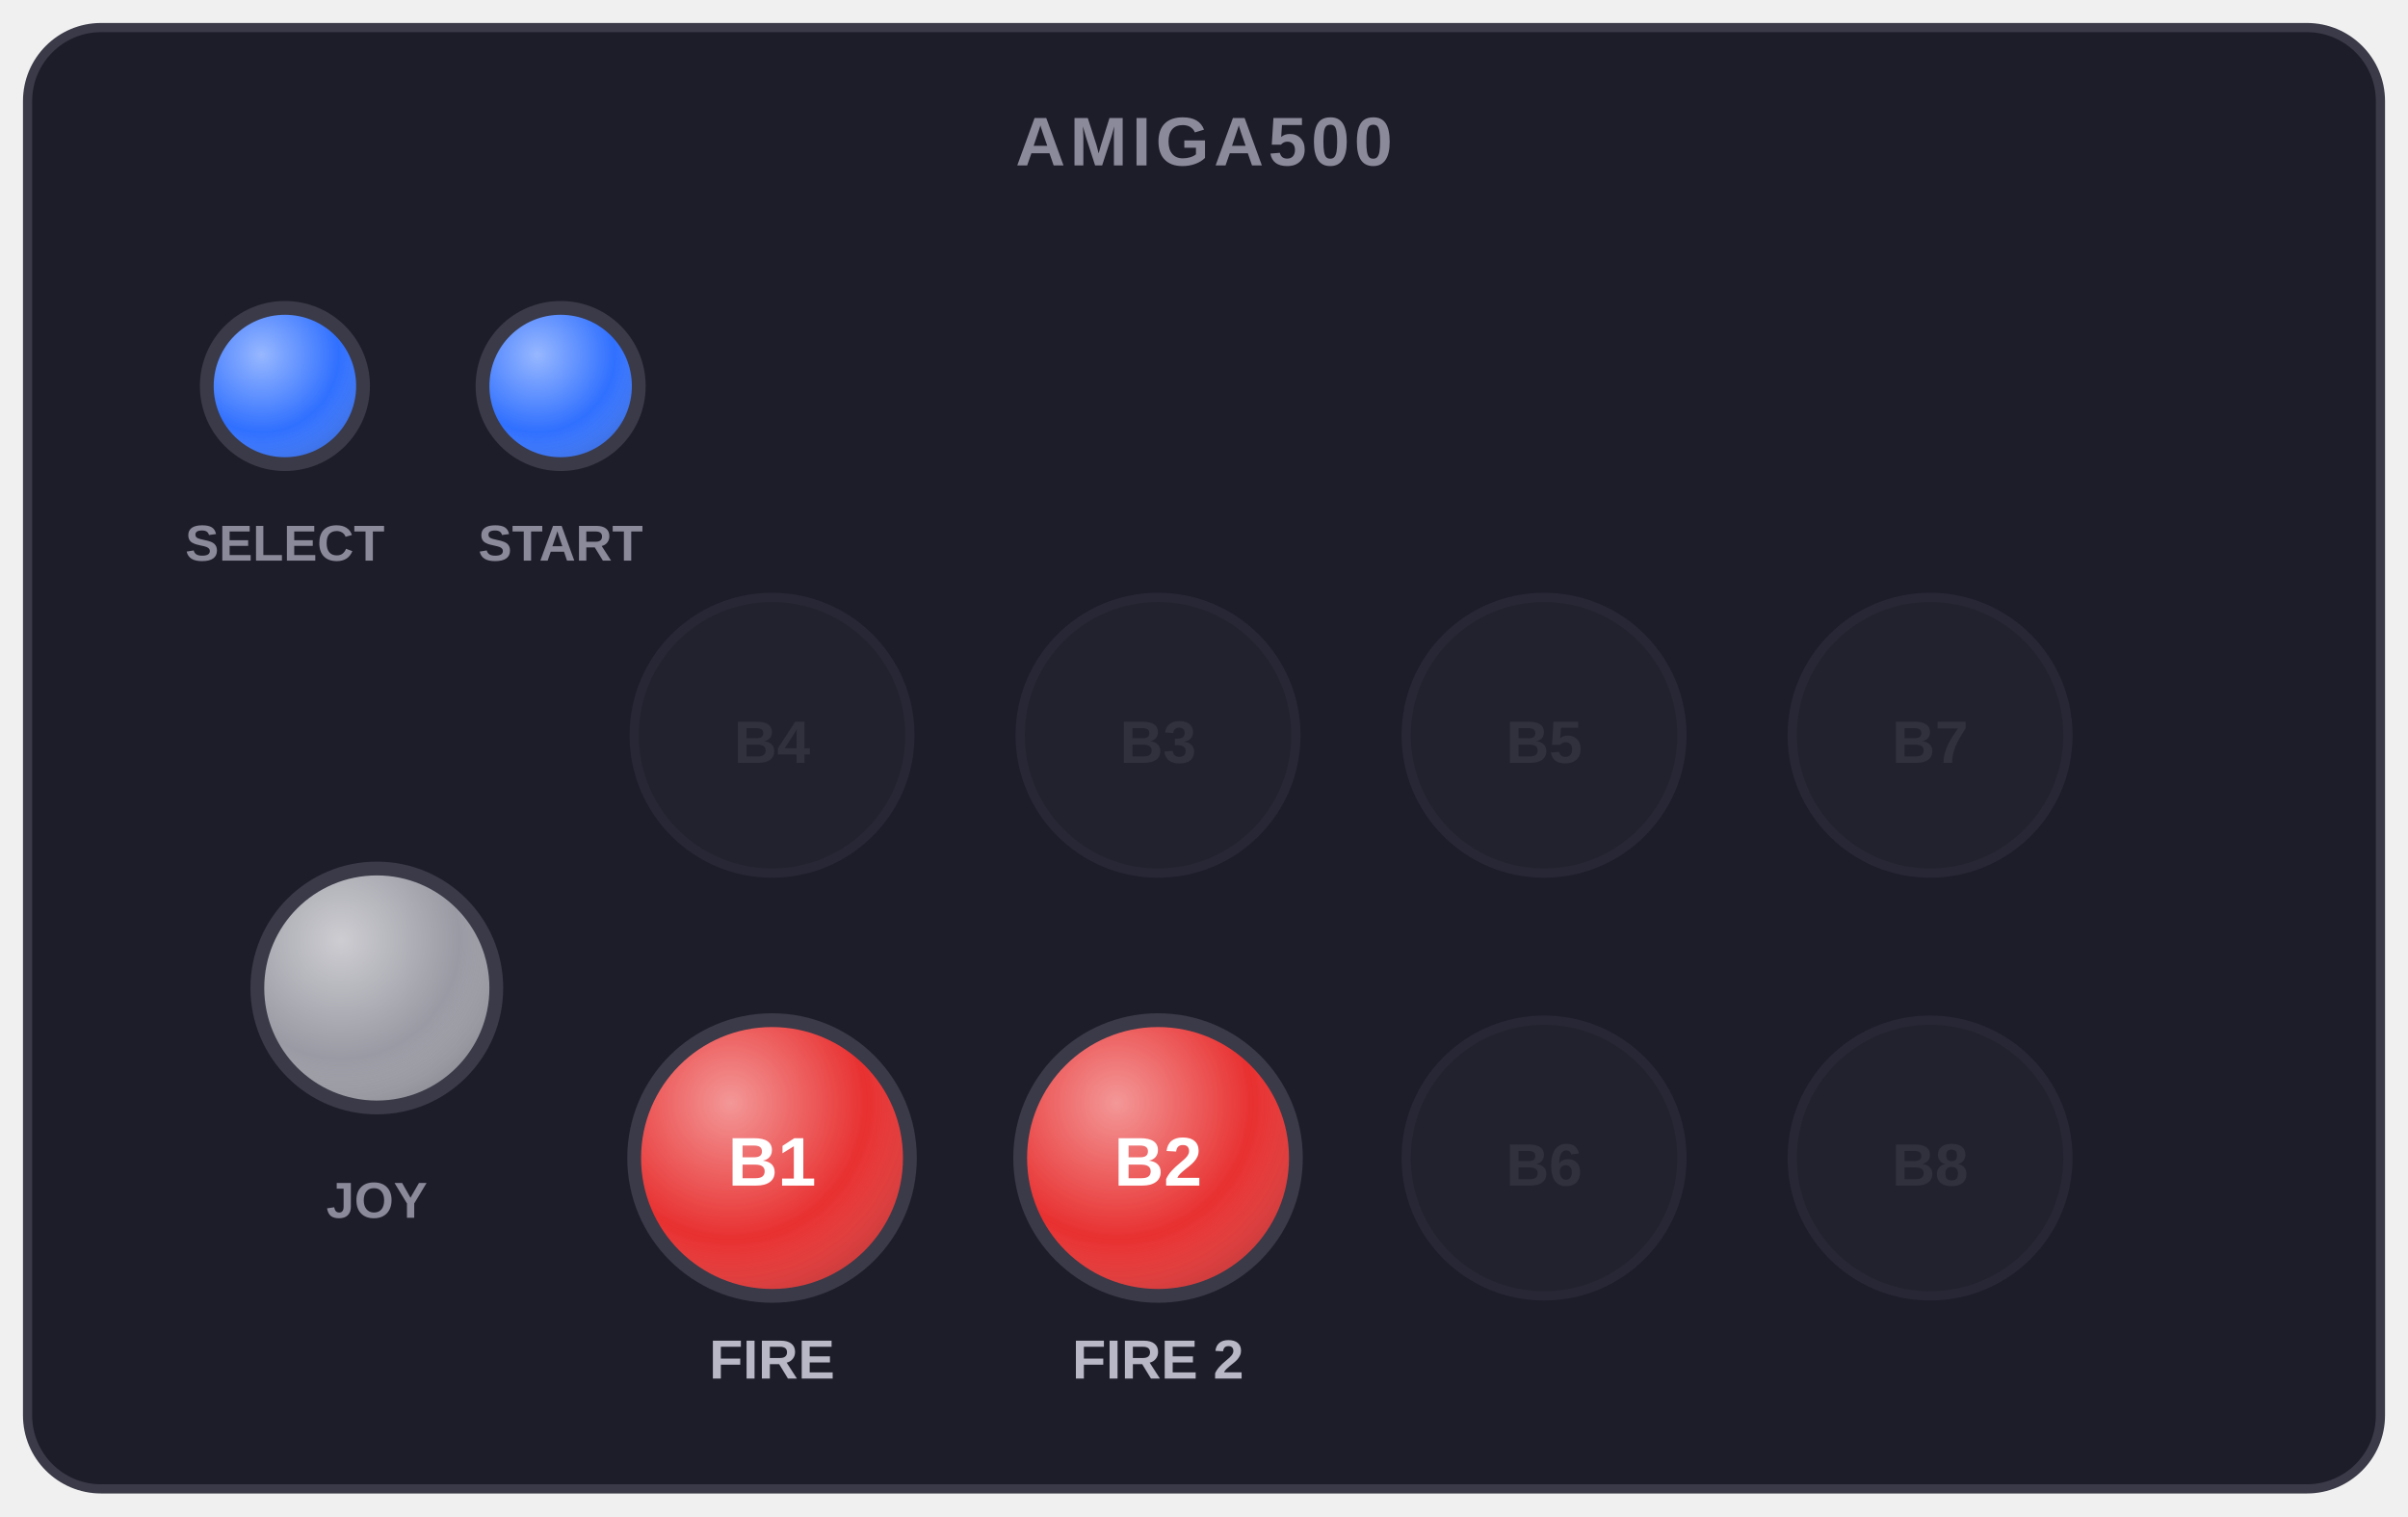
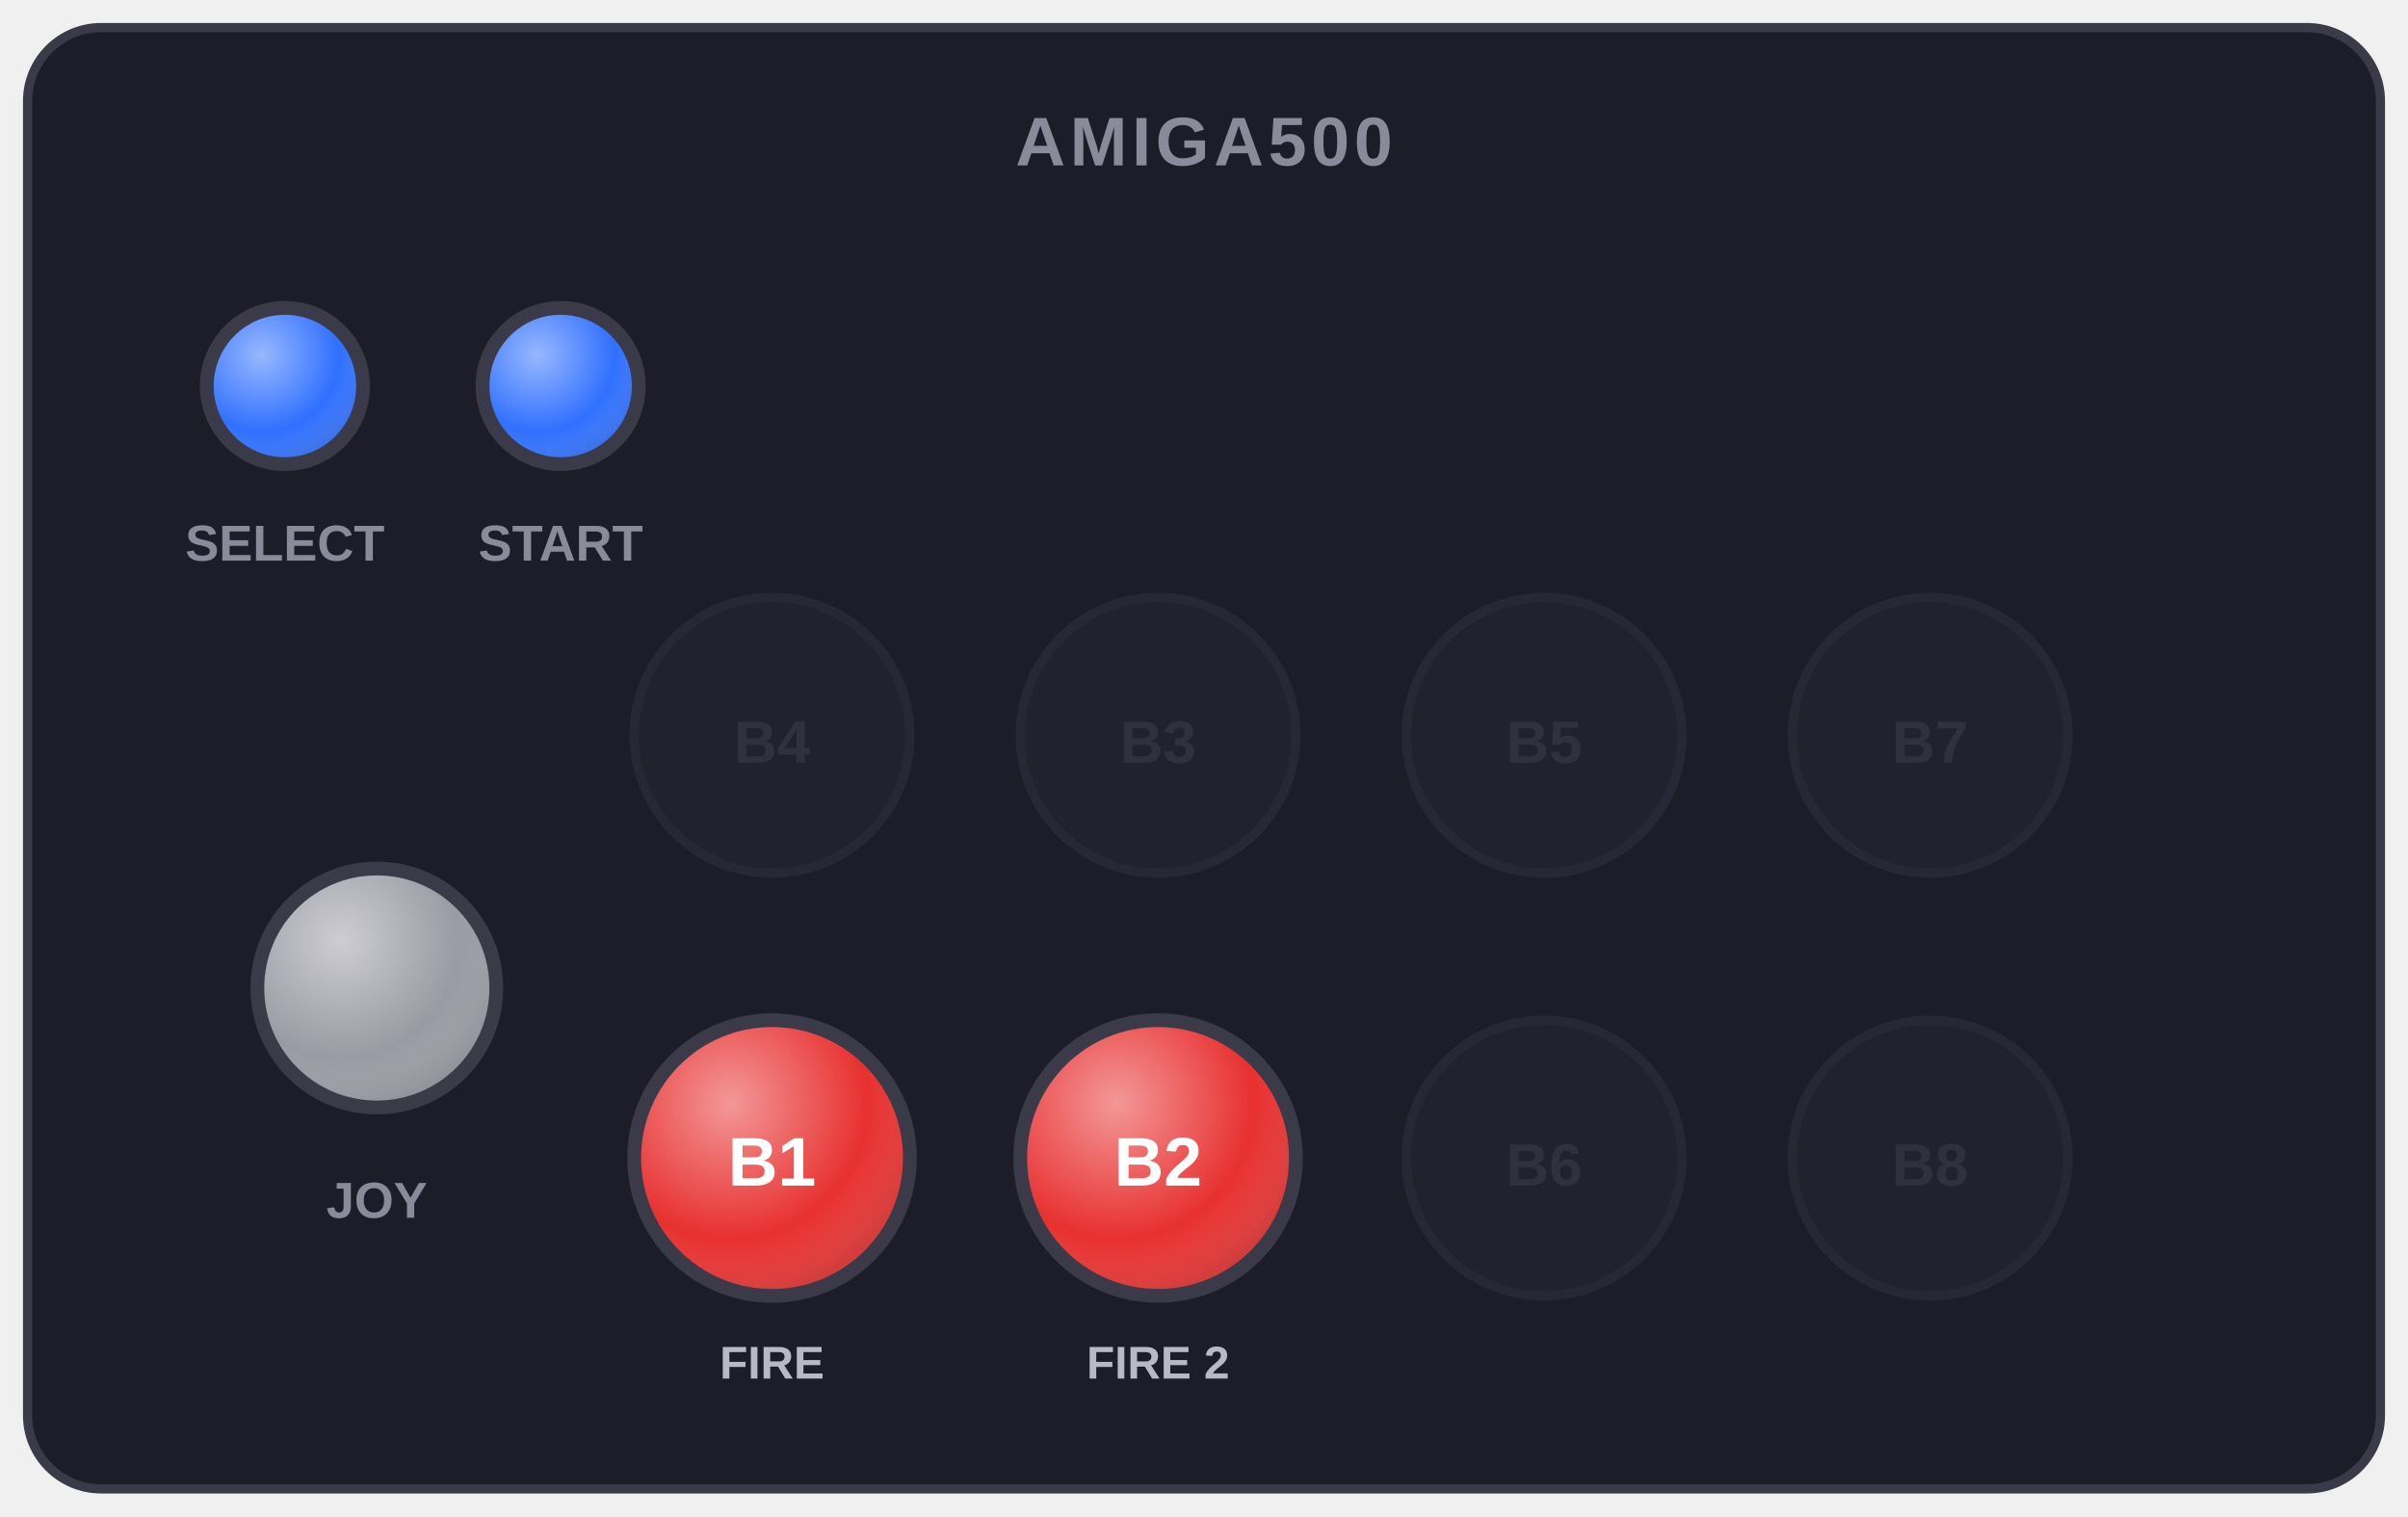
<svg xmlns="http://www.w3.org/2000/svg" viewBox="0 0 524 330" font-family="Segoe UI, Arial, sans-serif">
  <defs>
    <radialGradient id="dome" cx="0.35" cy="0.3" r="0.9">
      <stop offset="0" stop-color="#ffffff" stop-opacity="0.5" />
      <stop offset="0.55" stop-color="#ffffff" stop-opacity="0" />
      <stop offset="1" stop-color="#000000" stop-opacity="0.35" />
    </radialGradient>
  </defs>
  <rect x="6" y="6" width="512" height="318" rx="16" fill="#1d1d2a" stroke="#3a3a48" stroke-width="2" />
  <text x="262" y="36" text-anchor="middle" fill="#8a8a9a" font-size="15" font-weight="bold" letter-spacing="1">AMIGA500</text>
  <circle cx="62" cy="84" r="17" fill="#3070ff" />
  <circle cx="62" cy="84" r="17" fill="url(#dome)" />
  <circle cx="62" cy="84" r="17" fill="none" stroke="#3a3a48" stroke-width="3" />
  <text x="62" y="122" text-anchor="middle" fill="#8a8a9a" font-size="11" font-weight="bold">SELECT</text>
  <circle cx="122" cy="84" r="17" fill="#3070ff" />
  <circle cx="122" cy="84" r="17" fill="url(#dome)" />
  <circle cx="122" cy="84" r="17" fill="none" stroke="#3a3a48" stroke-width="3" />
  <text x="122" y="122" text-anchor="middle" fill="#8a8a9a" font-size="11" font-weight="bold">START</text>
  <circle cx="82" cy="215" r="26" fill="#9a9aa4" />
  <circle cx="82" cy="215" r="26" fill="url(#dome)" />
  <circle cx="82" cy="215" r="26" fill="none" stroke="#3a3a48" stroke-width="3" />
  <text x="82" y="265" text-anchor="middle" fill="#8a8a9a" font-size="11" font-weight="bold">JOY</text>
  <g opacity="0.18">
    <circle cx="168" cy="160" r="30" fill="#3a3a48" />
    <circle cx="168" cy="160" r="30" fill="none" stroke="#55556a" stroke-width="2" />
    <text x="168" y="166" text-anchor="middle" fill="#8a8a9a" font-size="13" font-weight="bold">B4</text>
  </g>
  <g opacity="0.18">
    <circle cx="252" cy="160" r="30" fill="#3a3a48" />
    <circle cx="252" cy="160" r="30" fill="none" stroke="#55556a" stroke-width="2" />
    <text x="252" y="166" text-anchor="middle" fill="#8a8a9a" font-size="13" font-weight="bold">B3</text>
  </g>
  <g opacity="0.18">
    <circle cx="336" cy="160" r="30" fill="#3a3a48" />
    <circle cx="336" cy="160" r="30" fill="none" stroke="#55556a" stroke-width="2" />
    <text x="336" y="166" text-anchor="middle" fill="#8a8a9a" font-size="13" font-weight="bold">B5</text>
  </g>
  <g opacity="0.18">
    <circle cx="420" cy="160" r="30" fill="#3a3a48" />
    <circle cx="420" cy="160" r="30" fill="none" stroke="#55556a" stroke-width="2" />
    <text x="420" y="166" text-anchor="middle" fill="#8a8a9a" font-size="13" font-weight="bold">B7</text>
  </g>
  <circle cx="168" cy="252" r="30" fill="#e83030" />
  <circle cx="168" cy="252" r="30" fill="url(#dome)" />
  <circle cx="168" cy="252" r="30" fill="none" stroke="#3a3a48" stroke-width="3" />
  <text x="168" y="258" text-anchor="middle" fill="#ffffff" font-size="15" font-weight="bold">B1</text>
-   <text x="168" y="300" text-anchor="middle" fill="#b8b8c6" font-size="12" font-weight="bold">FIRE</text>
+   <text x="168" y="300" text-anchor="middle" fill="#b8b8c6" font-size="10" font-weight="bold">FIRE</text>
  <circle cx="252" cy="252" r="30" fill="#e83030" />
  <circle cx="252" cy="252" r="30" fill="url(#dome)" />
  <circle cx="252" cy="252" r="30" fill="none" stroke="#3a3a48" stroke-width="3" />
  <text x="252" y="258" text-anchor="middle" fill="#ffffff" font-size="15" font-weight="bold">B2</text>
-   <text x="252" y="300" text-anchor="middle" fill="#b8b8c6" font-size="12" font-weight="bold">FIRE 2</text>
+   <text x="252" y="300" text-anchor="middle" fill="#b8b8c6" font-size="10" font-weight="bold">FIRE 2</text>
  <g opacity="0.18">
    <circle cx="336" cy="252" r="30" fill="#3a3a48" />
    <circle cx="336" cy="252" r="30" fill="none" stroke="#55556a" stroke-width="2" />
    <text x="336" y="258" text-anchor="middle" fill="#8a8a9a" font-size="13" font-weight="bold">B6</text>
  </g>
  <g opacity="0.18">
    <circle cx="420" cy="252" r="30" fill="#3a3a48" />
    <circle cx="420" cy="252" r="30" fill="none" stroke="#55556a" stroke-width="2" />
    <text x="420" y="258" text-anchor="middle" fill="#8a8a9a" font-size="13" font-weight="bold">B8</text>
  </g>
</svg>
